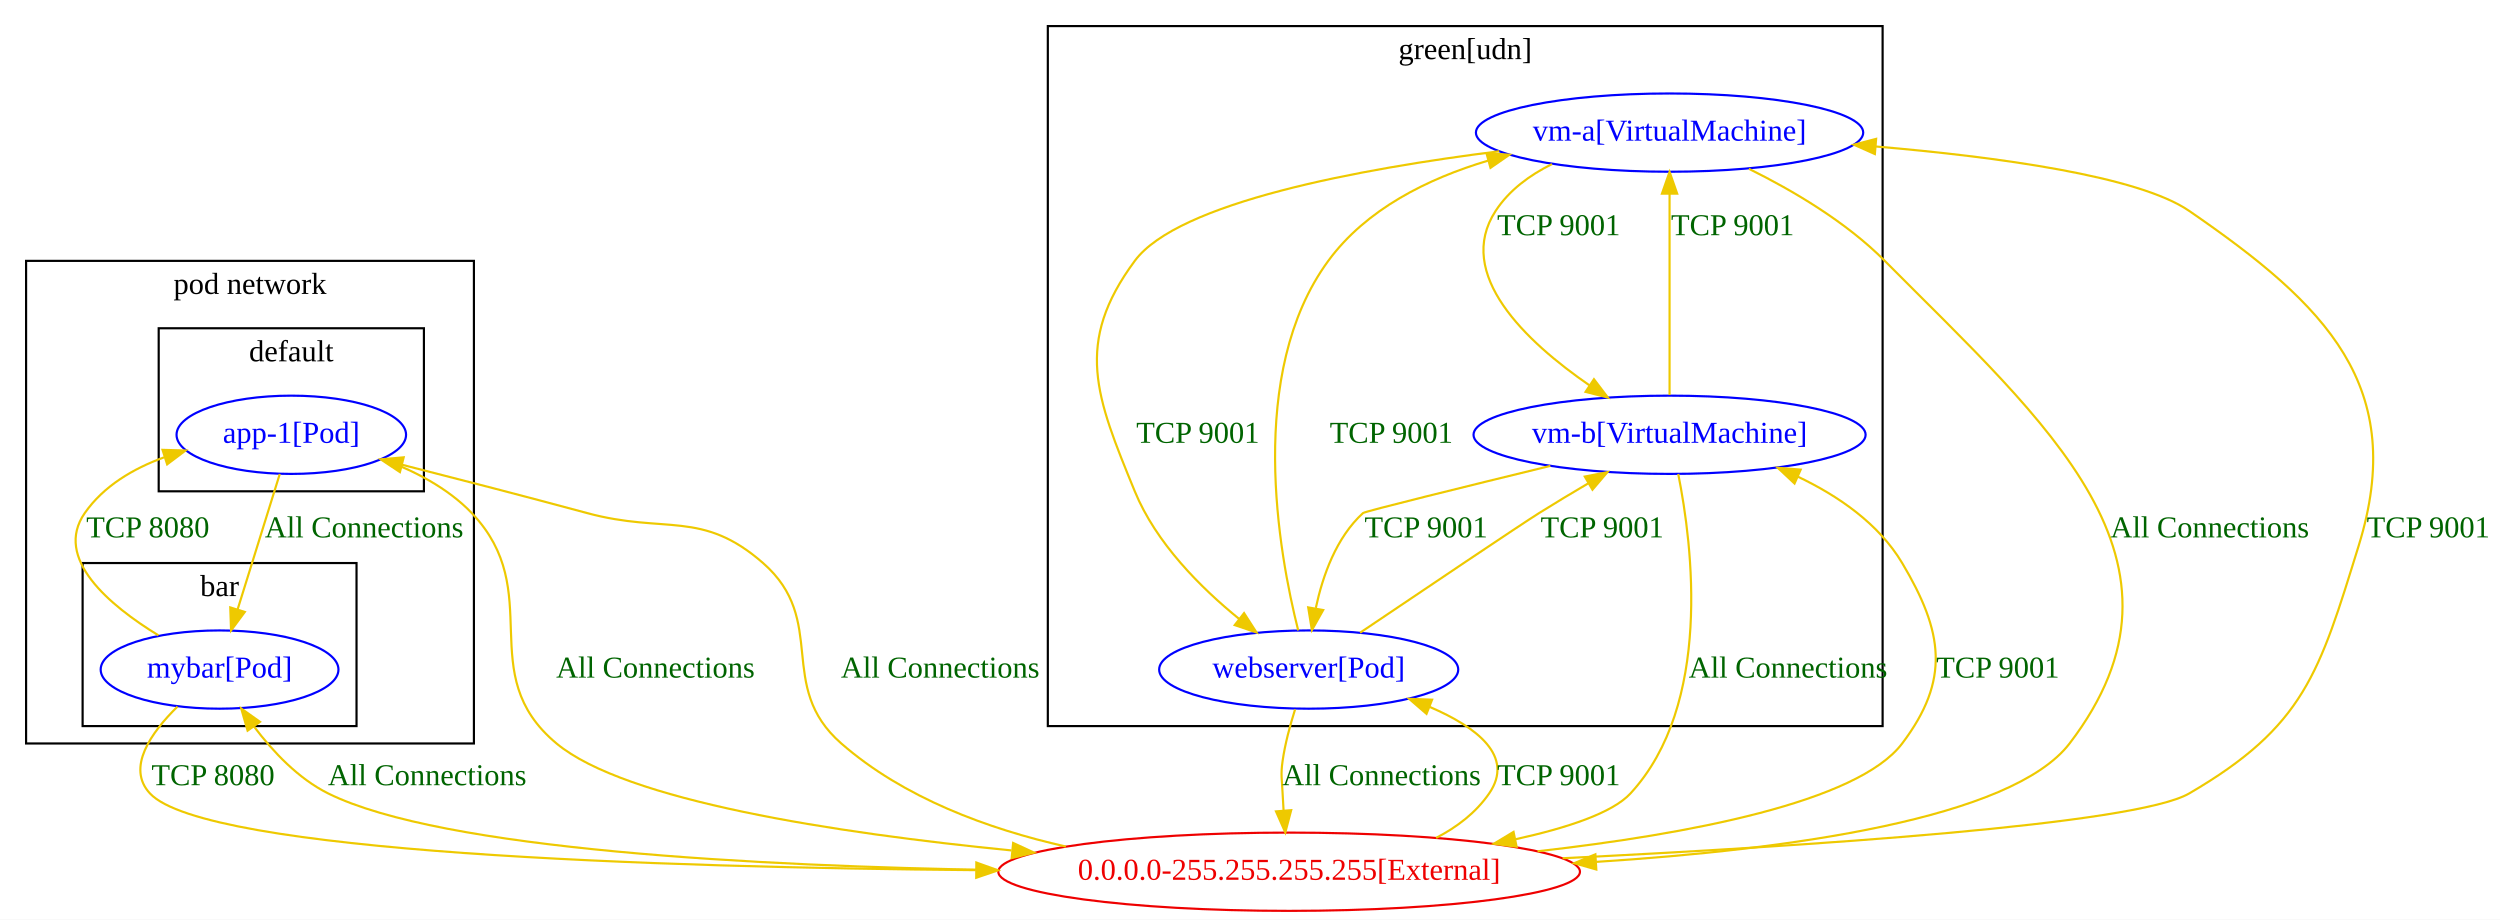
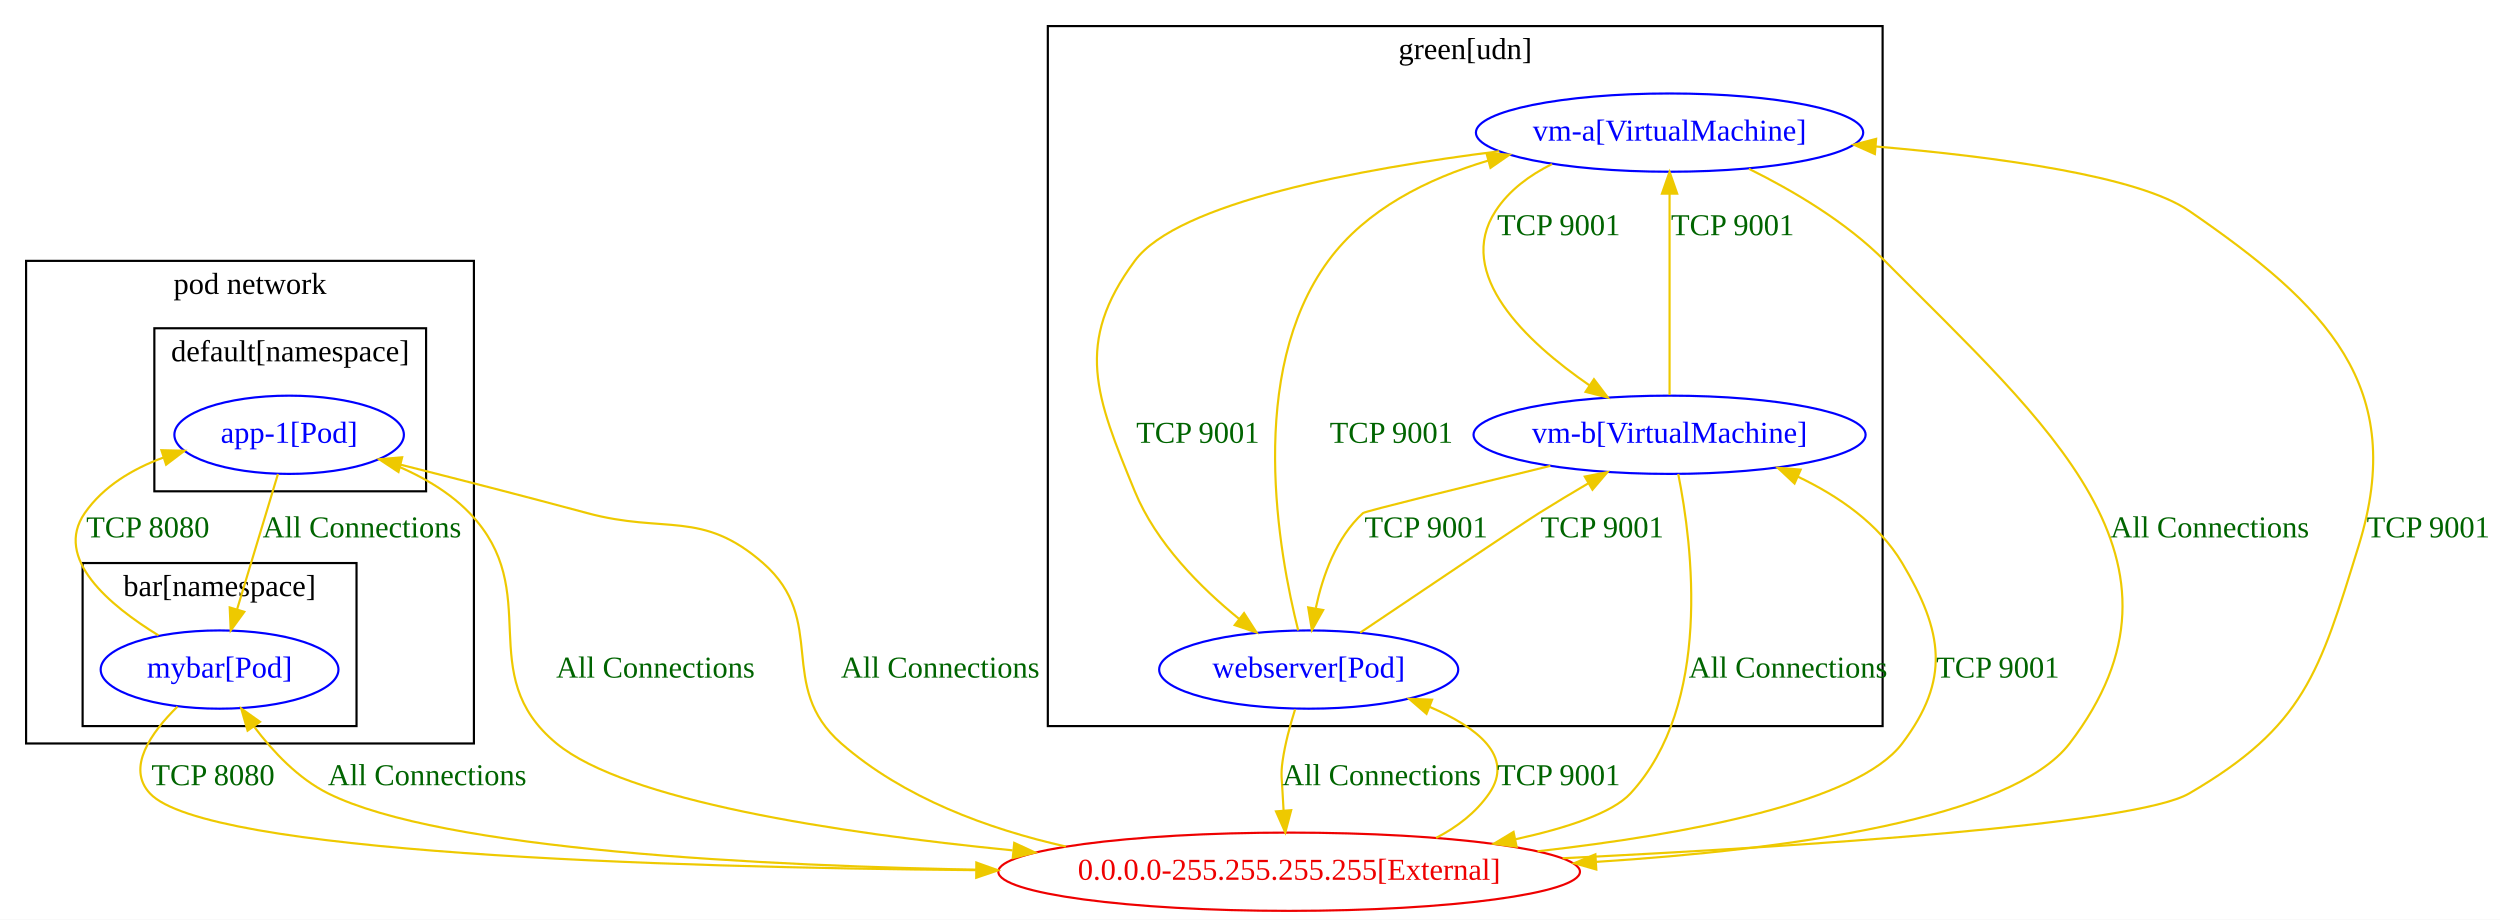
<svg xmlns="http://www.w3.org/2000/svg" width="1150pt" height="423pt" viewBox="0.00 0.00 1150.00 423.00">
  <g id="graph0" class="graph" transform="scale(1 1) rotate(0) translate(4 419)">
    <polygon fill="white" stroke="transparent" points="-4,4 -4,-419 1146,-419 1146,4 -4,4" />
    <g id="clust1" class="cluster">
      <polygon fill="none" stroke="black" points="8,-77 8,-299 214,-299 214,-77 8,-77" />
      <text text-anchor="middle" x="111" y="-283.8" font-family="Times New Roman,serif" font-size="14.00">pod network</text>
    </g>
    <g id="clust3" class="cluster">
-       <polygon fill="none" stroke="black" points="69,-193 69,-268 191,-268 191,-193 69,-193" />
-       <text text-anchor="middle" x="130" y="-252.8" font-family="Times New Roman,serif" font-size="14.00">default</text>
+       <polygon fill="none" stroke="black" points="67,-193 67,-268 192,-268 192,-193 67,-193" />
+       <text text-anchor="middle" x="129.5" y="-252.8" font-family="Times New Roman,serif" font-size="14.00">default[namespace]</text>
    </g>
    <g id="clust2" class="cluster">
      <polygon fill="none" stroke="black" points="34,-85 34,-160 160,-160 160,-85 34,-85" />
-       <text text-anchor="middle" x="97" y="-144.8" font-family="Times New Roman,serif" font-size="14.00">bar</text>
+       <text text-anchor="middle" x="97" y="-144.8" font-family="Times New Roman,serif" font-size="14.00">bar[namespace]</text>
    </g>
    <g id="clust4" class="cluster">
      <polygon fill="none" stroke="black" points="478,-85 478,-407 862,-407 862,-85 478,-85" />
      <text text-anchor="middle" x="670" y="-391.8" font-family="Times New Roman,serif" font-size="14.00">green[udn]</text>
    </g>
    <g id="node1" class="node">
      <ellipse fill="none" stroke="blue" cx="97" cy="-111" rx="54.69" ry="18" />
      <text text-anchor="middle" x="97" y="-107.3" font-family="Times New Roman,serif" font-size="14.00" fill="blue">mybar[Pod]</text>
    </g>
    <g id="node2" class="node">
-       <ellipse fill="none" stroke="blue" cx="130" cy="-219" rx="52.79" ry="18" />
-       <text text-anchor="middle" x="130" y="-215.3" font-family="Times New Roman,serif" font-size="14.00" fill="blue">app-1[Pod]</text>
+       <ellipse fill="none" stroke="blue" cx="129" cy="-219" rx="52.79" ry="18" />
+       <text text-anchor="middle" x="129" y="-215.3" font-family="Times New Roman,serif" font-size="14.00" fill="blue">app-1[Pod]</text>
    </g>
    <g id="edge7" class="edge">
-       <path fill="none" stroke="#eec900" d="M68.89,-126.72C46.28,-140.55 20.49,-162.19 35,-183 43.66,-195.42 57.24,-203.44 71.46,-208.62" />
-       <polygon fill="#eec900" stroke="#eec900" points="70.76,-212.07 81.35,-211.77 72.89,-205.4 70.76,-212.07" />
+       <path fill="none" stroke="#eec900" d="M68.91,-126.71C46.31,-140.53 20.53,-162.17 35,-183 43.56,-195.32 57,-203.31 71.06,-208.49" />
+       <polygon fill="#eec900" stroke="#eec900" points="70.26,-211.91 80.85,-211.65 72.41,-205.25 70.26,-211.91" />
      <text text-anchor="middle" x="64" y="-171.8" font-family="Times New Roman,serif" font-size="14.00" fill="darkgreen">TCP 8080</text>
    </g>
    <g id="node6" class="node">
      <ellipse fill="none" stroke="#ee0000" cx="589" cy="-18" rx="133.78" ry="18" />
      <text text-anchor="middle" x="589" y="-14.3" font-family="Times New Roman,serif" font-size="14.00" fill="#ee0000">0.0.0.0-255.255.255.255[External]</text>
    </g>
    <g id="edge6" class="edge">
      <path fill="none" stroke="#eec900" d="M77.66,-93.98C65.49,-82.02 53.98,-65.78 65,-54 90.55,-26.69 298.56,-20.01 444.68,-18.73" />
      <polygon fill="#eec900" stroke="#eec900" points="445.12,-22.23 455.09,-18.65 445.06,-15.23 445.12,-22.23" />
      <text text-anchor="middle" x="94" y="-57.8" font-family="Times New Roman,serif" font-size="14.00" fill="darkgreen">TCP 8080</text>
    </g>
    <g id="edge9" class="edge">
-       <path fill="none" stroke="#eec900" d="M124.7,-200.97C119.45,-184.12 111.35,-158.1 105.26,-138.54" />
-       <polygon fill="#eec900" stroke="#eec900" points="108.6,-137.5 102.29,-128.99 101.92,-139.58 108.6,-137.5" />
-       <text text-anchor="middle" x="163.5" y="-171.8" font-family="Times New Roman,serif" font-size="14.00" fill="darkgreen">All Connections</text>
+       <path fill="none" stroke="#eec900" d="M123.86,-200.97C118.8,-184.2 110.99,-158.34 105.09,-138.81" />
+       <polygon fill="#eec900" stroke="#eec900" points="108.37,-137.55 102.13,-128.99 101.67,-139.57 108.37,-137.55" />
+       <text text-anchor="middle" x="162.5" y="-171.8" font-family="Times New Roman,serif" font-size="14.00" fill="darkgreen">All Connections</text>
    </g>
    <g id="edge8" class="edge">
-       <path fill="none" stroke="#eec900" d="M171.59,-207.92C186.27,-202.59 201.88,-194.65 213,-183 247.66,-146.69 213.42,-109.12 252,-77 283.61,-50.68 379.74,-35.86 461.28,-27.8" />
-       <polygon fill="#eec900" stroke="#eec900" points="462.04,-31.24 471.66,-26.8 461.37,-24.28 462.04,-31.24" />
+       <path fill="none" stroke="#eec900" d="M170.53,-207.87C185.21,-202.54 200.83,-194.61 212,-183 246.92,-146.72 213.17,-109.06 252,-77 283.77,-50.77 380.18,-35.93 461.77,-27.84" />
+       <polygon fill="#eec900" stroke="#eec900" points="462.54,-31.28 472.16,-26.84 461.87,-24.32 462.54,-31.28" />
      <text text-anchor="middle" x="297.5" y="-107.3" font-family="Times New Roman,serif" font-size="14.00" fill="darkgreen">All Connections</text>
    </g>
    <g id="node3" class="node">
      <ellipse fill="none" stroke="blue" cx="764" cy="-358" rx="89.08" ry="18" />
      <text text-anchor="middle" x="764" y="-354.3" font-family="Times New Roman,serif" font-size="14.00" fill="blue">vm-a[VirtualMachine]</text>
    </g>
    <g id="node4" class="node">
      <ellipse fill="none" stroke="blue" cx="764" cy="-219" rx="90.18" ry="18" />
      <text text-anchor="middle" x="764" y="-215.3" font-family="Times New Roman,serif" font-size="14.00" fill="blue">vm-b[VirtualMachine]</text>
    </g>
    <g id="edge11" class="edge">
      <path fill="none" stroke="#eec900" d="M709.91,-343.52C699.67,-338.46 690.22,-331.52 684,-322 665,-292.94 697.95,-261.87 727.14,-241.75" />
      <polygon fill="#eec900" stroke="#eec900" points="729.22,-244.57 735.62,-236.13 725.35,-238.74 729.22,-244.57" />
      <text text-anchor="middle" x="713" y="-310.8" font-family="Times New Roman,serif" font-size="14.00" fill="darkgreen">TCP 9001</text>
    </g>
    <g id="node5" class="node">
      <ellipse fill="none" stroke="blue" cx="598" cy="-111" rx="68.79" ry="18" />
      <text text-anchor="middle" x="598" y="-107.3" font-family="Times New Roman,serif" font-size="14.00" fill="blue">webserver[Pod]</text>
    </g>
    <g id="edge12" class="edge">
      <path fill="none" stroke="#eec900" d="M685.64,-349.42C621.38,-341.34 537.89,-325.9 518,-299 489.99,-261.12 500.11,-236.58 518,-193 527.76,-169.22 548.26,-148.69 566.06,-134.25" />
      <polygon fill="#eec900" stroke="#eec900" points="568.27,-136.97 574,-128.06 563.97,-131.45 568.27,-136.97" />
      <text text-anchor="middle" x="547" y="-215.3" font-family="Times New Roman,serif" font-size="14.00" fill="darkgreen">TCP 9001</text>
    </g>
    <g id="edge10" class="edge">
      <path fill="none" stroke="#eec900" d="M800.5,-341.34C820.67,-331.37 845.18,-316.95 863,-299 937.43,-224.02 1012.21,-160.9 948,-77 921.49,-42.36 819.01,-28.22 730.29,-22.54" />
      <polygon fill="#eec900" stroke="#eec900" points="730.3,-19.03 720.1,-21.92 729.87,-26.02 730.3,-19.03" />
      <text text-anchor="middle" x="1012.5" y="-171.8" font-family="Times New Roman,serif" font-size="14.00" fill="darkgreen">All Connections</text>
    </g>
    <g id="edge14" class="edge">
      <path fill="none" stroke="#eec900" d="M764,-237.29C764,-260.58 764,-302.28 764,-329.79" />
      <polygon fill="#eec900" stroke="#eec900" points="760.5,-329.93 764,-339.93 767.5,-329.93 760.5,-329.93" />
      <text text-anchor="middle" x="793" y="-310.8" font-family="Times New Roman,serif" font-size="14.00" fill="darkgreen">TCP 9001</text>
    </g>
    <g id="edge15" class="edge">
      <path fill="none" stroke="#eec900" d="M709.15,-204.69C669.91,-195.13 623.85,-183.78 623,-183 610.71,-171.82 604.46,-154.24 601.28,-139.36" />
      <polygon fill="#eec900" stroke="#eec900" points="604.66,-138.38 599.47,-129.14 597.77,-139.6 604.66,-138.38" />
      <text text-anchor="middle" x="652" y="-171.8" font-family="Times New Roman,serif" font-size="14.00" fill="darkgreen">TCP 9001</text>
    </g>
    <g id="edge13" class="edge">
      <path fill="none" stroke="#eec900" d="M767.98,-200.99C774.59,-167.96 783.69,-94.83 746,-54 737.76,-45.07 716.98,-38.17 693.14,-32.95" />
      <polygon fill="#eec900" stroke="#eec900" points="693.64,-29.48 683.14,-30.88 692.23,-36.33 693.64,-29.48" />
      <text text-anchor="middle" x="818.5" y="-107.3" font-family="Times New Roman,serif" font-size="14.00" fill="darkgreen">All Connections</text>
    </g>
    <g id="edge17" class="edge">
      <path fill="none" stroke="#eec900" d="M593.18,-128.99C584.22,-164.46 569.15,-247.36 607,-299 624.44,-322.79 652.74,-336.84 680.55,-345.12" />
      <polygon fill="#eec900" stroke="#eec900" points="679.77,-348.54 690.34,-347.82 681.63,-341.79 679.77,-348.54" />
      <text text-anchor="middle" x="636" y="-215.3" font-family="Times New Roman,serif" font-size="14.00" fill="darkgreen">TCP 9001</text>
    </g>
    <g id="edge18" class="edge">
      <path fill="none" stroke="#eec900" d="M621.64,-127.95C650.33,-147.28 695.88,-177.92 704,-183 711.27,-187.55 719.14,-192.28 726.71,-196.73" />
      <polygon fill="#eec900" stroke="#eec900" points="725,-199.78 735.4,-201.8 728.53,-193.74 725,-199.78" />
      <text text-anchor="middle" x="733" y="-171.8" font-family="Times New Roman,serif" font-size="14.00" fill="darkgreen">TCP 9001</text>
    </g>
    <g id="edge16" class="edge">
      <path fill="none" stroke="#eec900" d="M591.74,-92.68C589.45,-85.46 587.14,-76.93 586,-69 585.05,-62.4 585.72,-60.66 586,-54 586.11,-51.44 586.26,-48.78 586.45,-46.12" />
      <polygon fill="#eec900" stroke="#eec900" points="589.94,-46.32 587.24,-36.07 582.96,-45.76 589.94,-46.32" />
      <text text-anchor="middle" x="631.5" y="-57.8" font-family="Times New Roman,serif" font-size="14.00" fill="darkgreen">All Connections</text>
    </g>
    <g id="edge1" class="edge">
      <path fill="none" stroke="#eec900" d="M455.1,-18.77C345.16,-20.55 199.37,-28.02 147,-54 133.23,-60.83 121.54,-73.25 112.93,-84.67" />
      <polygon fill="#eec900" stroke="#eec900" points="109.89,-82.9 106.96,-93.09 115.6,-86.95 109.89,-82.9" />
      <text text-anchor="middle" x="192.5" y="-57.8" font-family="Times New Roman,serif" font-size="14.00" fill="darkgreen">All Connections</text>
    </g>
    <g id="edge2" class="edge">
-       <path fill="none" stroke="#eec900" d="M486.3,-29.59C450.23,-37.73 411.61,-52.01 383,-77 352.72,-103.45 377.25,-133.51 347,-160 318.84,-184.65 302.12,-173.22 266,-183 237.95,-190.59 206.54,-198.7 180.98,-205.2" />
-       <polygon fill="#eec900" stroke="#eec900" points="179.97,-201.84 171.13,-207.7 181.69,-208.63 179.97,-201.84" />
+       <path fill="none" stroke="#eec900" d="M486.3,-29.59C450.23,-37.73 411.61,-52.01 383,-77 352.72,-103.45 377.25,-133.51 347,-160 318.84,-184.65 302.13,-173.26 266,-183 237.75,-190.62 206.11,-198.73 180.36,-205.22" />
+       <polygon fill="#eec900" stroke="#eec900" points="179.29,-201.88 170.44,-207.72 180.99,-208.67 179.29,-201.88" />
      <text text-anchor="middle" x="428.5" y="-107.3" font-family="Times New Roman,serif" font-size="14.00" fill="darkgreen">All Connections</text>
    </g>
    <g id="edge3" class="edge">
      <path fill="none" stroke="#eec900" d="M714.81,-24.21C827.41,-29.75 978.46,-39.7 1003,-54 1056.04,-84.91 1062.86,-109.35 1081,-168 1103.68,-241.3 1066.22,-278.53 1003,-322 979.78,-337.97 915.04,-346.82 858.79,-351.62" />
      <polygon fill="#eec900" stroke="#eec900" points="858.44,-348.14 848.76,-352.44 859.02,-355.12 858.44,-348.14" />
      <text text-anchor="middle" x="1113" y="-171.8" font-family="Times New Roman,serif" font-size="14.00" fill="darkgreen">TCP 9001</text>
    </g>
    <g id="edge4" class="edge">
      <path fill="none" stroke="#eec900" d="M703.29,-27.41C772.2,-35.21 850.51,-49.88 871,-77 893.24,-106.43 889.87,-128.3 871,-160 860.22,-178.1 841.62,-190.9 822.91,-199.78" />
      <polygon fill="#eec900" stroke="#eec900" points="821.48,-196.58 813.75,-203.83 824.31,-202.98 821.48,-196.58" />
      <text text-anchor="middle" x="915" y="-107.3" font-family="Times New Roman,serif" font-size="14.00" fill="darkgreen">TCP 9001</text>
    </g>
    <g id="edge5" class="edge">
      <path fill="none" stroke="#eec900" d="M656.61,-33.57C666.21,-38.52 674.89,-45.14 681,-54 692.79,-71.09 675.51,-84.43 653.72,-93.79" />
      <polygon fill="#eec900" stroke="#eec900" points="652.19,-90.63 644.18,-97.55 654.76,-97.14 652.19,-90.63" />
      <text text-anchor="middle" x="713" y="-57.8" font-family="Times New Roman,serif" font-size="14.00" fill="darkgreen">TCP 9001</text>
    </g>
  </g>
</svg>
